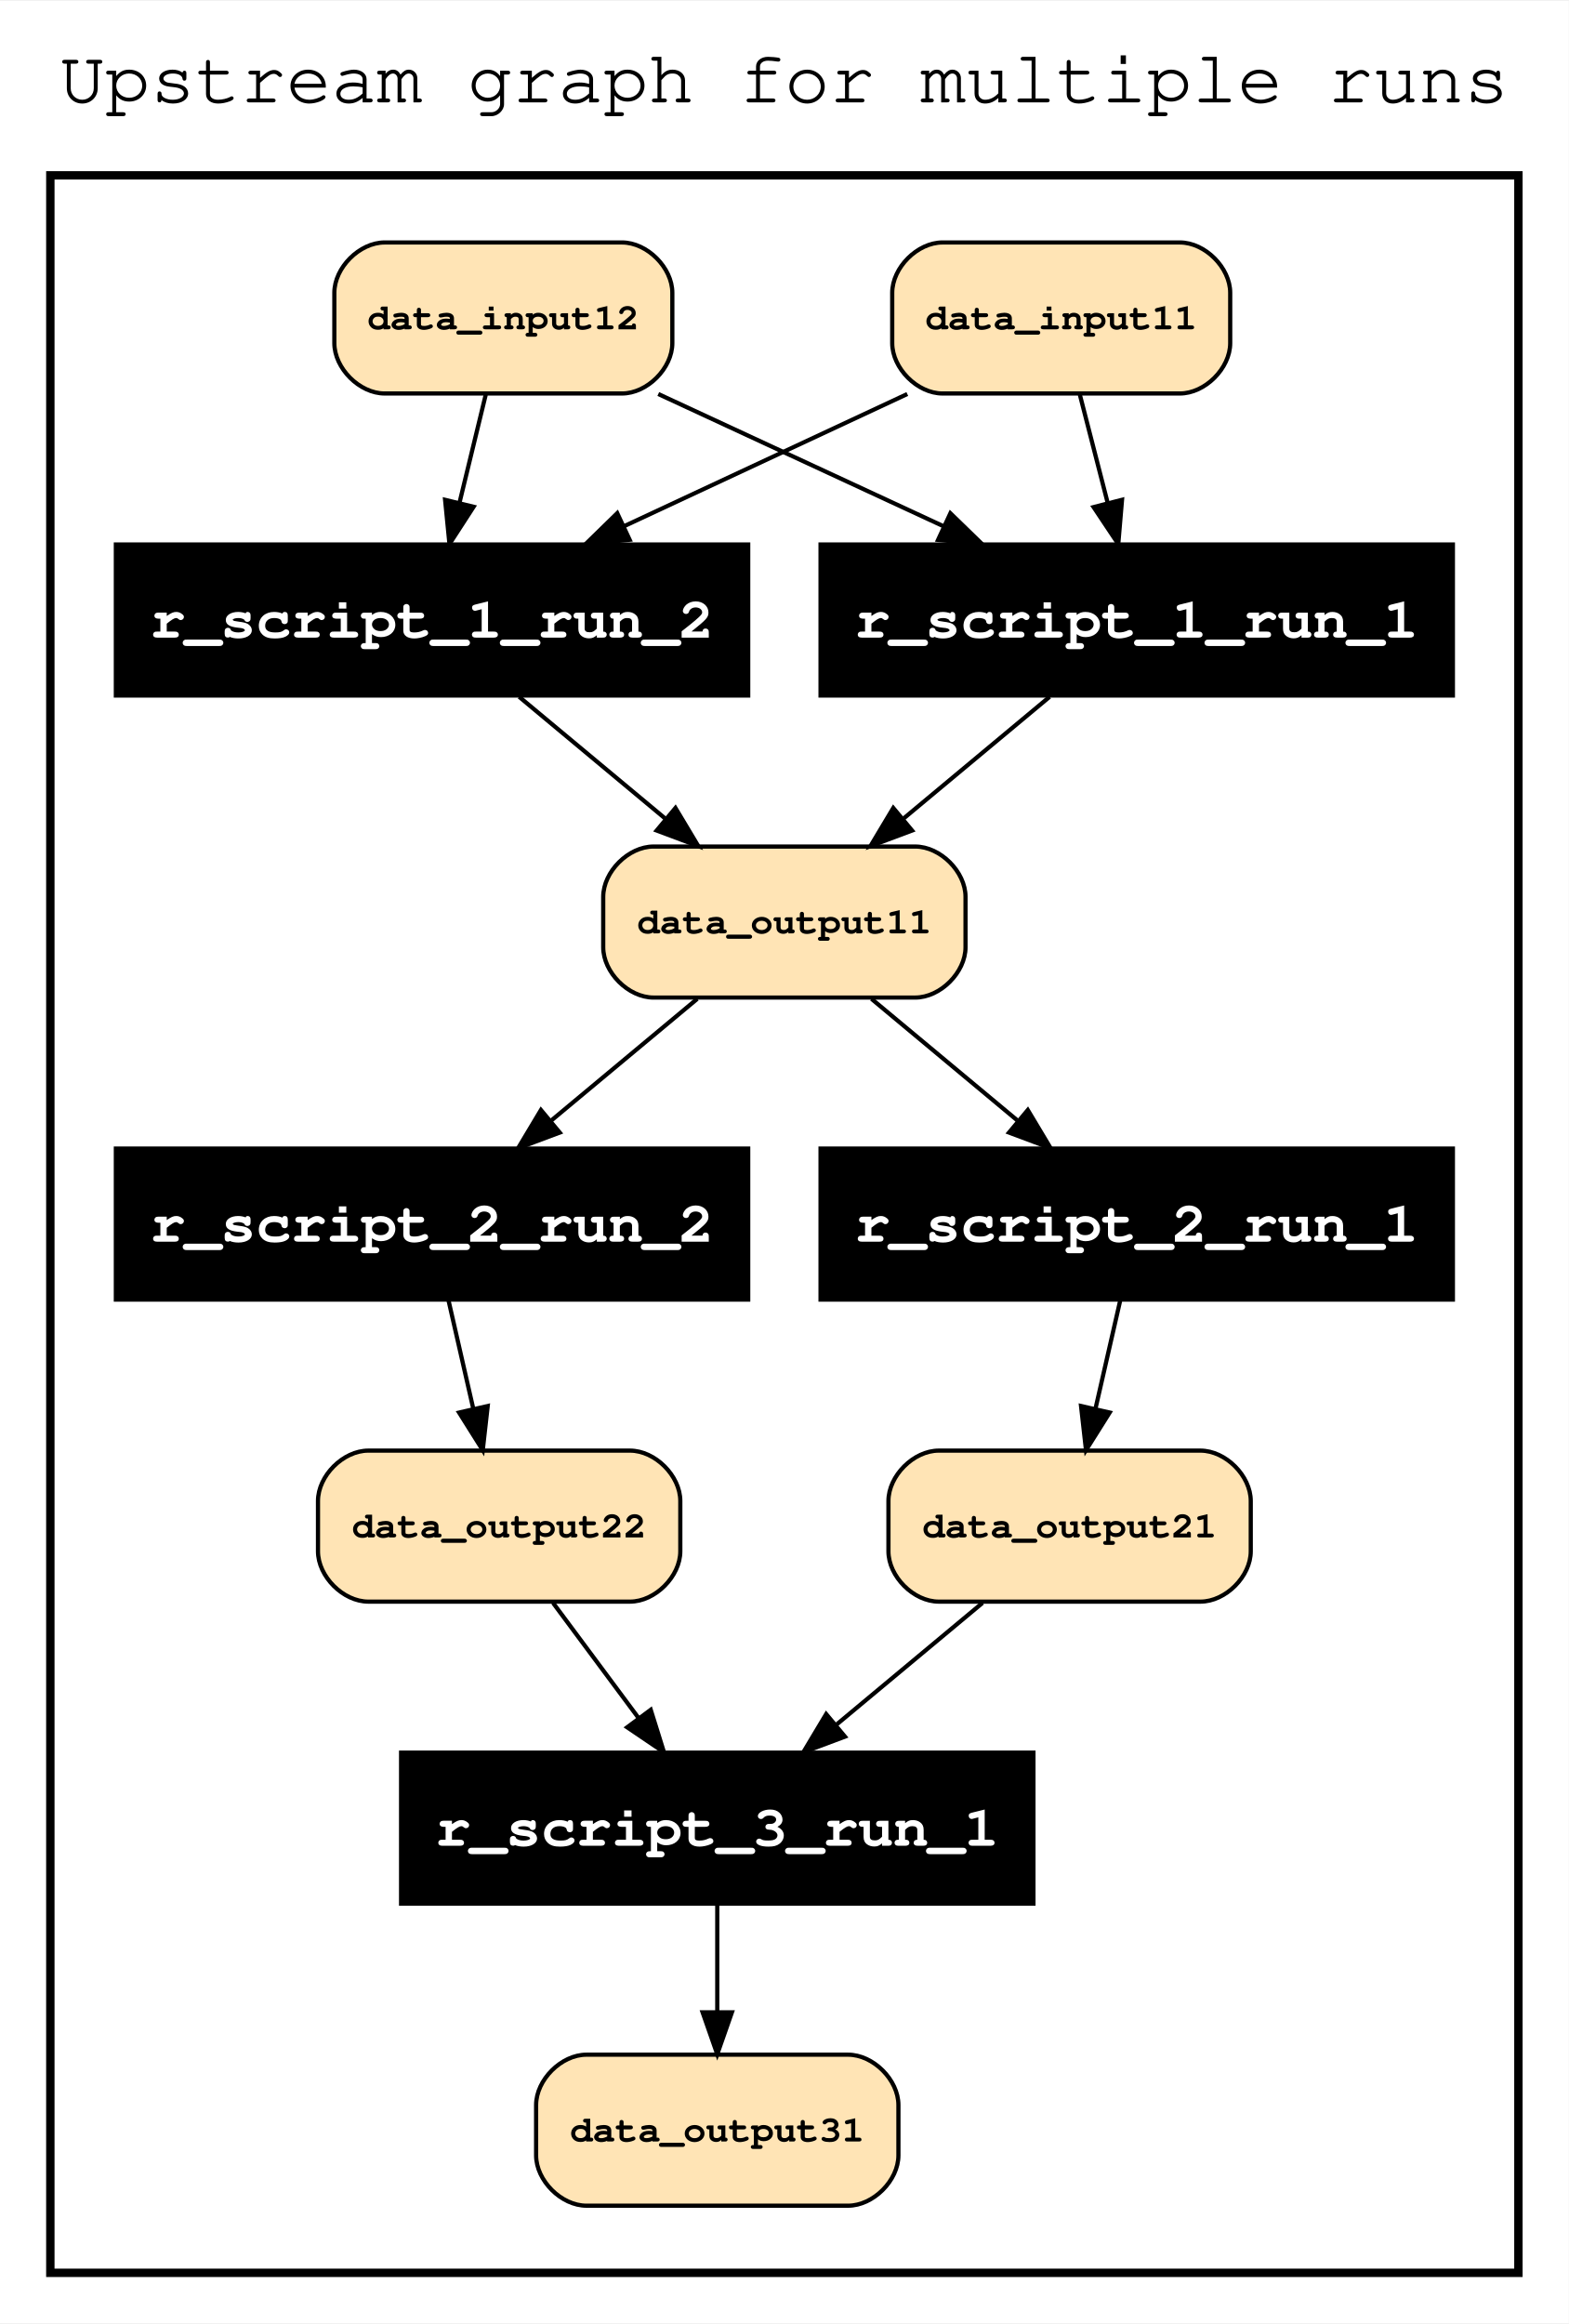
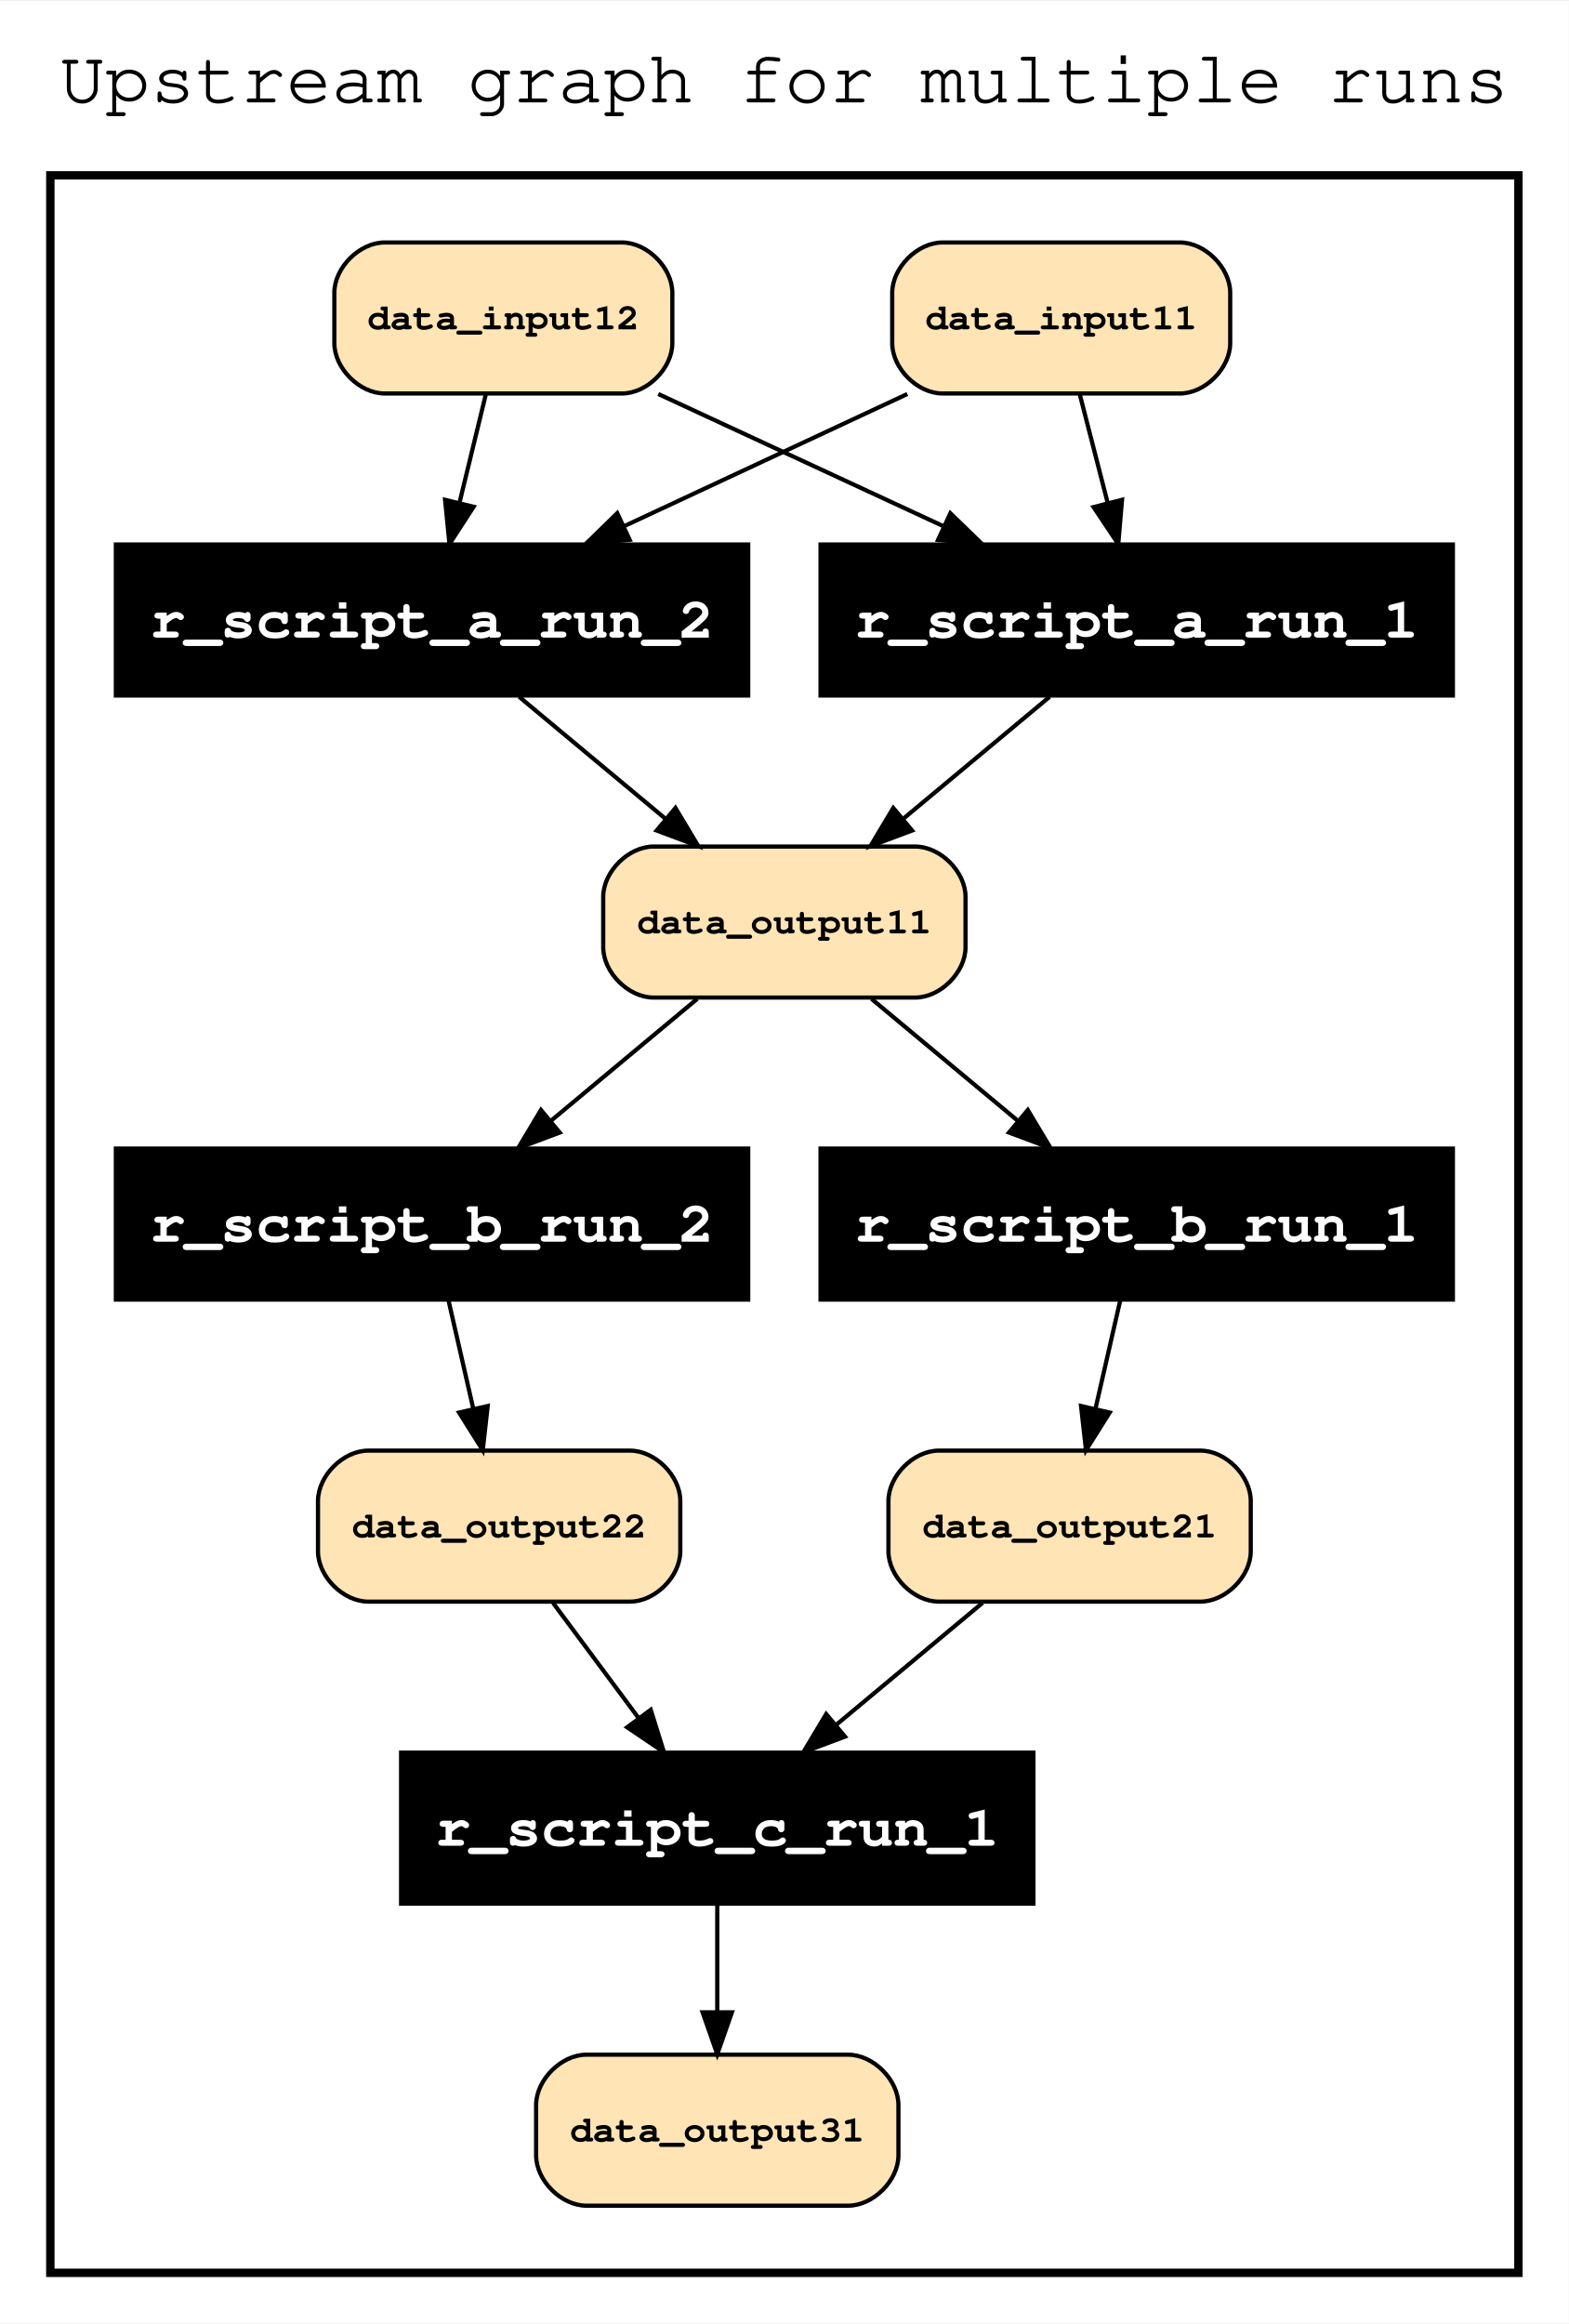
<svg xmlns="http://www.w3.org/2000/svg" width="374pt" height="554pt" viewBox="0.00 0.00 374.00 553.60">
  <g id="graph0" class="graph" transform="scale(1 1) rotate(0) translate(4 549.6)">
    <polygon fill="white" stroke="none" points="-4,4 -4,-549.6 370,-549.6 370,4 -4,4" />
    <text text-anchor="middle" x="183" y="-525.4" font-family="Courier,monospace" font-size="18.00">Upstream graph for multiple runs</text>
    <g id="clust1" class="cluster">
      <polygon fill="none" stroke="black" stroke-width="2" points="8,-8 8,-508 358,-508 358,-8 8,-8" />
    </g>
    <g id="clust2" class="cluster">
      <polygon fill="none" stroke="white" stroke-width="2" points="16,-16 16,-500 350,-500 350,-16 16,-16" />
    </g>
    <g id="node1" class="node">
      <polygon fill="black" stroke="black" points="174.378,-276 23.622,-276 23.622,-240 174.378,-240 174.378,-276" />
-       <text text-anchor="middle" x="99" y="-253.8" font-family="Courier,monospace" font-weight="bold" font-size="14.00" fill="white">r_script_2_run_2</text>
+       <text text-anchor="middle" x="99" y="-253.8" font-family="Courier,monospace" font-weight="bold" font-size="14.00" fill="white">r_script_b_run_2</text>
    </g>
    <g id="node10" class="node">
      <path fill="#ffe4b5" stroke="black" d="M146.189,-204C146.189,-204 83.811,-204 83.811,-204 77.811,-204 71.811,-198 71.811,-192 71.811,-192 71.811,-180 71.811,-180 71.811,-174 77.811,-168 83.811,-168 83.811,-168 146.189,-168 146.189,-168 152.189,-168 158.189,-174 158.189,-180 158.189,-180 158.189,-192 158.189,-192 158.189,-198 152.189,-204 146.189,-204" />
      <text text-anchor="middle" x="115" y="-183.3" font-family="Courier,monospace" font-weight="bold" font-size="9.00">data_output22</text>
    </g>
    <g id="edge12" class="edge">
      <path fill="none" stroke="black" d="M102.955,-239.697C104.718,-231.983 106.837,-222.712 108.803,-214.112" />
      <polygon fill="black" stroke="black" points="112.274,-214.633 111.09,-204.104 105.45,-213.073 112.274,-214.633" />
    </g>
    <g id="node2" class="node">
      <polygon fill="black" stroke="black" points="342.378,-276 191.622,-276 191.622,-240 342.378,-240 342.378,-276" />
-       <text text-anchor="middle" x="267" y="-253.8" font-family="Courier,monospace" font-weight="bold" font-size="14.00" fill="white">r_script_2_run_1</text>
+       <text text-anchor="middle" x="267" y="-253.8" font-family="Courier,monospace" font-weight="bold" font-size="14.00" fill="white">r_script_b_run_1</text>
    </g>
    <g id="node9" class="node">
      <path fill="#ffe4b5" stroke="black" d="M282.189,-204C282.189,-204 219.811,-204 219.811,-204 213.811,-204 207.811,-198 207.811,-192 207.811,-192 207.811,-180 207.811,-180 207.811,-174 213.811,-168 219.811,-168 219.811,-168 282.189,-168 282.189,-168 288.189,-168 294.189,-174 294.189,-180 294.189,-180 294.189,-192 294.189,-192 294.189,-198 288.189,-204 282.189,-204" />
      <text text-anchor="middle" x="251" y="-183.3" font-family="Courier,monospace" font-weight="bold" font-size="9.00">data_output21</text>
    </g>
    <g id="edge11" class="edge">
      <path fill="none" stroke="black" d="M263.045,-239.697C261.282,-231.983 259.163,-222.712 257.197,-214.112" />
      <polygon fill="black" stroke="black" points="260.55,-213.073 254.91,-204.104 253.726,-214.633 260.55,-213.073" />
    </g>
    <g id="node3" class="node">
      <polygon fill="black" stroke="black" points="174.378,-420 23.622,-420 23.622,-384 174.378,-384 174.378,-420" />
-       <text text-anchor="middle" x="99" y="-397.8" font-family="Courier,monospace" font-weight="bold" font-size="14.00" fill="white">r_script_1_run_2</text>
+       <text text-anchor="middle" x="99" y="-397.8" font-family="Courier,monospace" font-weight="bold" font-size="14.00" fill="white">r_script_a_run_2</text>
    </g>
    <g id="node8" class="node">
      <path fill="#ffe4b5" stroke="black" d="M214.189,-348C214.189,-348 151.811,-348 151.811,-348 145.811,-348 139.811,-342 139.811,-336 139.811,-336 139.811,-324 139.811,-324 139.811,-318 145.811,-312 151.811,-312 151.811,-312 214.189,-312 214.189,-312 220.189,-312 226.189,-318 226.189,-324 226.189,-324 226.189,-336 226.189,-336 226.189,-342 220.189,-348 214.189,-348" />
      <text text-anchor="middle" x="183" y="-327.3" font-family="Courier,monospace" font-weight="bold" font-size="9.00">data_output11</text>
    </g>
    <g id="edge10" class="edge">
      <path fill="none" stroke="black" d="M119.764,-383.697C130.241,-374.965 143.111,-364.24 154.5,-354.75" />
      <polygon fill="black" stroke="black" points="157.033,-357.195 162.475,-348.104 152.552,-351.817 157.033,-357.195" />
    </g>
    <g id="node4" class="node">
      <polygon fill="black" stroke="black" points="342.378,-420 191.622,-420 191.622,-384 342.378,-384 342.378,-420" />
-       <text text-anchor="middle" x="267" y="-397.8" font-family="Courier,monospace" font-weight="bold" font-size="14.00" fill="white">r_script_1_run_1</text>
+       <text text-anchor="middle" x="267" y="-397.8" font-family="Courier,monospace" font-weight="bold" font-size="14.00" fill="white">r_script_a_run_1</text>
    </g>
    <g id="edge9" class="edge">
      <path fill="none" stroke="black" d="M246.236,-383.697C235.759,-374.965 222.889,-364.24 211.5,-354.75" />
      <polygon fill="black" stroke="black" points="213.448,-351.817 203.525,-348.104 208.967,-357.195 213.448,-351.817" />
    </g>
    <g id="node5" class="node">
      <polygon fill="black" stroke="black" points="242.378,-132 91.622,-132 91.622,-96 242.378,-96 242.378,-132" />
-       <text text-anchor="middle" x="167" y="-109.8" font-family="Courier,monospace" font-weight="bold" font-size="14.00" fill="white">r_script_3_run_1</text>
+       <text text-anchor="middle" x="167" y="-109.8" font-family="Courier,monospace" font-weight="bold" font-size="14.00" fill="white">r_script_c_run_1</text>
    </g>
    <g id="node11" class="node">
      <path fill="#ffe4b5" stroke="black" d="M198.189,-60C198.189,-60 135.811,-60 135.811,-60 129.811,-60 123.811,-54 123.811,-48 123.811,-48 123.811,-36 123.811,-36 123.811,-30 129.811,-24 135.811,-24 135.811,-24 198.189,-24 198.189,-24 204.189,-24 210.189,-30 210.189,-36 210.189,-36 210.189,-48 210.189,-48 210.189,-54 204.189,-60 198.189,-60" />
      <text text-anchor="middle" x="167" y="-39.3" font-family="Courier,monospace" font-weight="bold" font-size="9.00">data_output31</text>
    </g>
    <g id="edge13" class="edge">
      <path fill="none" stroke="black" d="M167,-95.697C167,-87.983 167,-78.713 167,-70.112" />
      <polygon fill="black" stroke="black" points="170.5,-70.104 167,-60.104 163.5,-70.104 170.5,-70.104" />
    </g>
    <g id="node6" class="node">
      <path fill="#ffe4b5" stroke="black" d="M277.289,-492C277.289,-492 220.711,-492 220.711,-492 214.711,-492 208.711,-486 208.711,-480 208.711,-480 208.711,-468 208.711,-468 208.711,-462 214.711,-456 220.711,-456 220.711,-456 277.289,-456 277.289,-456 283.289,-456 289.289,-462 289.289,-468 289.289,-468 289.289,-480 289.289,-480 289.289,-486 283.289,-492 277.289,-492" />
      <text text-anchor="middle" x="249" y="-471.3" font-family="Courier,monospace" font-weight="bold" font-size="9.00">data_input11</text>
    </g>
    <g id="edge6" class="edge">
      <path fill="none" stroke="black" d="M212.306,-455.876C191.982,-446.392 166.529,-434.513 144.898,-424.419" />
      <polygon fill="black" stroke="black" points="146.117,-421.126 135.575,-420.068 143.157,-427.469 146.117,-421.126" />
    </g>
    <g id="edge5" class="edge">
      <path fill="none" stroke="black" d="M253.449,-455.697C255.455,-447.898 257.869,-438.509 260.101,-429.829" />
      <polygon fill="black" stroke="black" points="263.501,-430.661 262.602,-420.104 256.722,-428.918 263.501,-430.661" />
    </g>
    <g id="node7" class="node">
      <path fill="#ffe4b5" stroke="black" d="M144.289,-492C144.289,-492 87.71,-492 87.71,-492 81.71,-492 75.71,-486 75.71,-480 75.71,-480 75.71,-468 75.71,-468 75.71,-462 81.71,-456 87.71,-456 87.71,-456 144.289,-456 144.289,-456 150.289,-456 156.289,-462 156.289,-468 156.289,-468 156.289,-480 156.289,-480 156.289,-486 150.289,-492 144.289,-492" />
      <text text-anchor="middle" x="116" y="-471.3" font-family="Courier,monospace" font-weight="bold" font-size="9.00">data_input12</text>
    </g>
    <g id="edge4" class="edge">
      <path fill="none" stroke="black" d="M111.798,-455.697C109.904,-447.898 107.623,-438.509 105.516,-429.829" />
      <polygon fill="black" stroke="black" points="108.915,-428.996 103.154,-420.104 102.113,-430.648 108.915,-428.996" />
    </g>
    <g id="edge3" class="edge">
      <path fill="none" stroke="black" d="M152.939,-455.876C173.49,-446.349 199.251,-434.407 221.089,-424.283" />
      <polygon fill="black" stroke="black" points="222.581,-427.45 230.181,-420.068 219.637,-421.099 222.581,-427.45" />
    </g>
    <g id="edge8" class="edge">
      <path fill="none" stroke="black" d="M162.236,-311.697C151.759,-302.965 138.889,-292.24 127.5,-282.75" />
      <polygon fill="black" stroke="black" points="129.448,-279.817 119.525,-276.104 124.967,-285.195 129.448,-279.817" />
    </g>
    <g id="edge7" class="edge">
      <path fill="none" stroke="black" d="M203.764,-311.697C214.241,-302.965 227.111,-292.24 238.5,-282.75" />
      <polygon fill="black" stroke="black" points="241.033,-285.195 246.475,-276.104 236.552,-279.817 241.033,-285.195" />
    </g>
    <g id="edge2" class="edge">
      <path fill="none" stroke="black" d="M230.236,-167.697C219.759,-158.965 206.889,-148.24 195.5,-138.75" />
      <polygon fill="black" stroke="black" points="197.448,-135.817 187.525,-132.104 192.967,-141.195 197.448,-135.817" />
    </g>
    <g id="edge1" class="edge">
      <path fill="none" stroke="black" d="M127.854,-167.697C134.025,-159.389 141.537,-149.277 148.324,-140.141" />
      <polygon fill="black" stroke="black" points="151.14,-142.219 154.294,-132.104 145.521,-138.045 151.14,-142.219" />
    </g>
  </g>
</svg>
